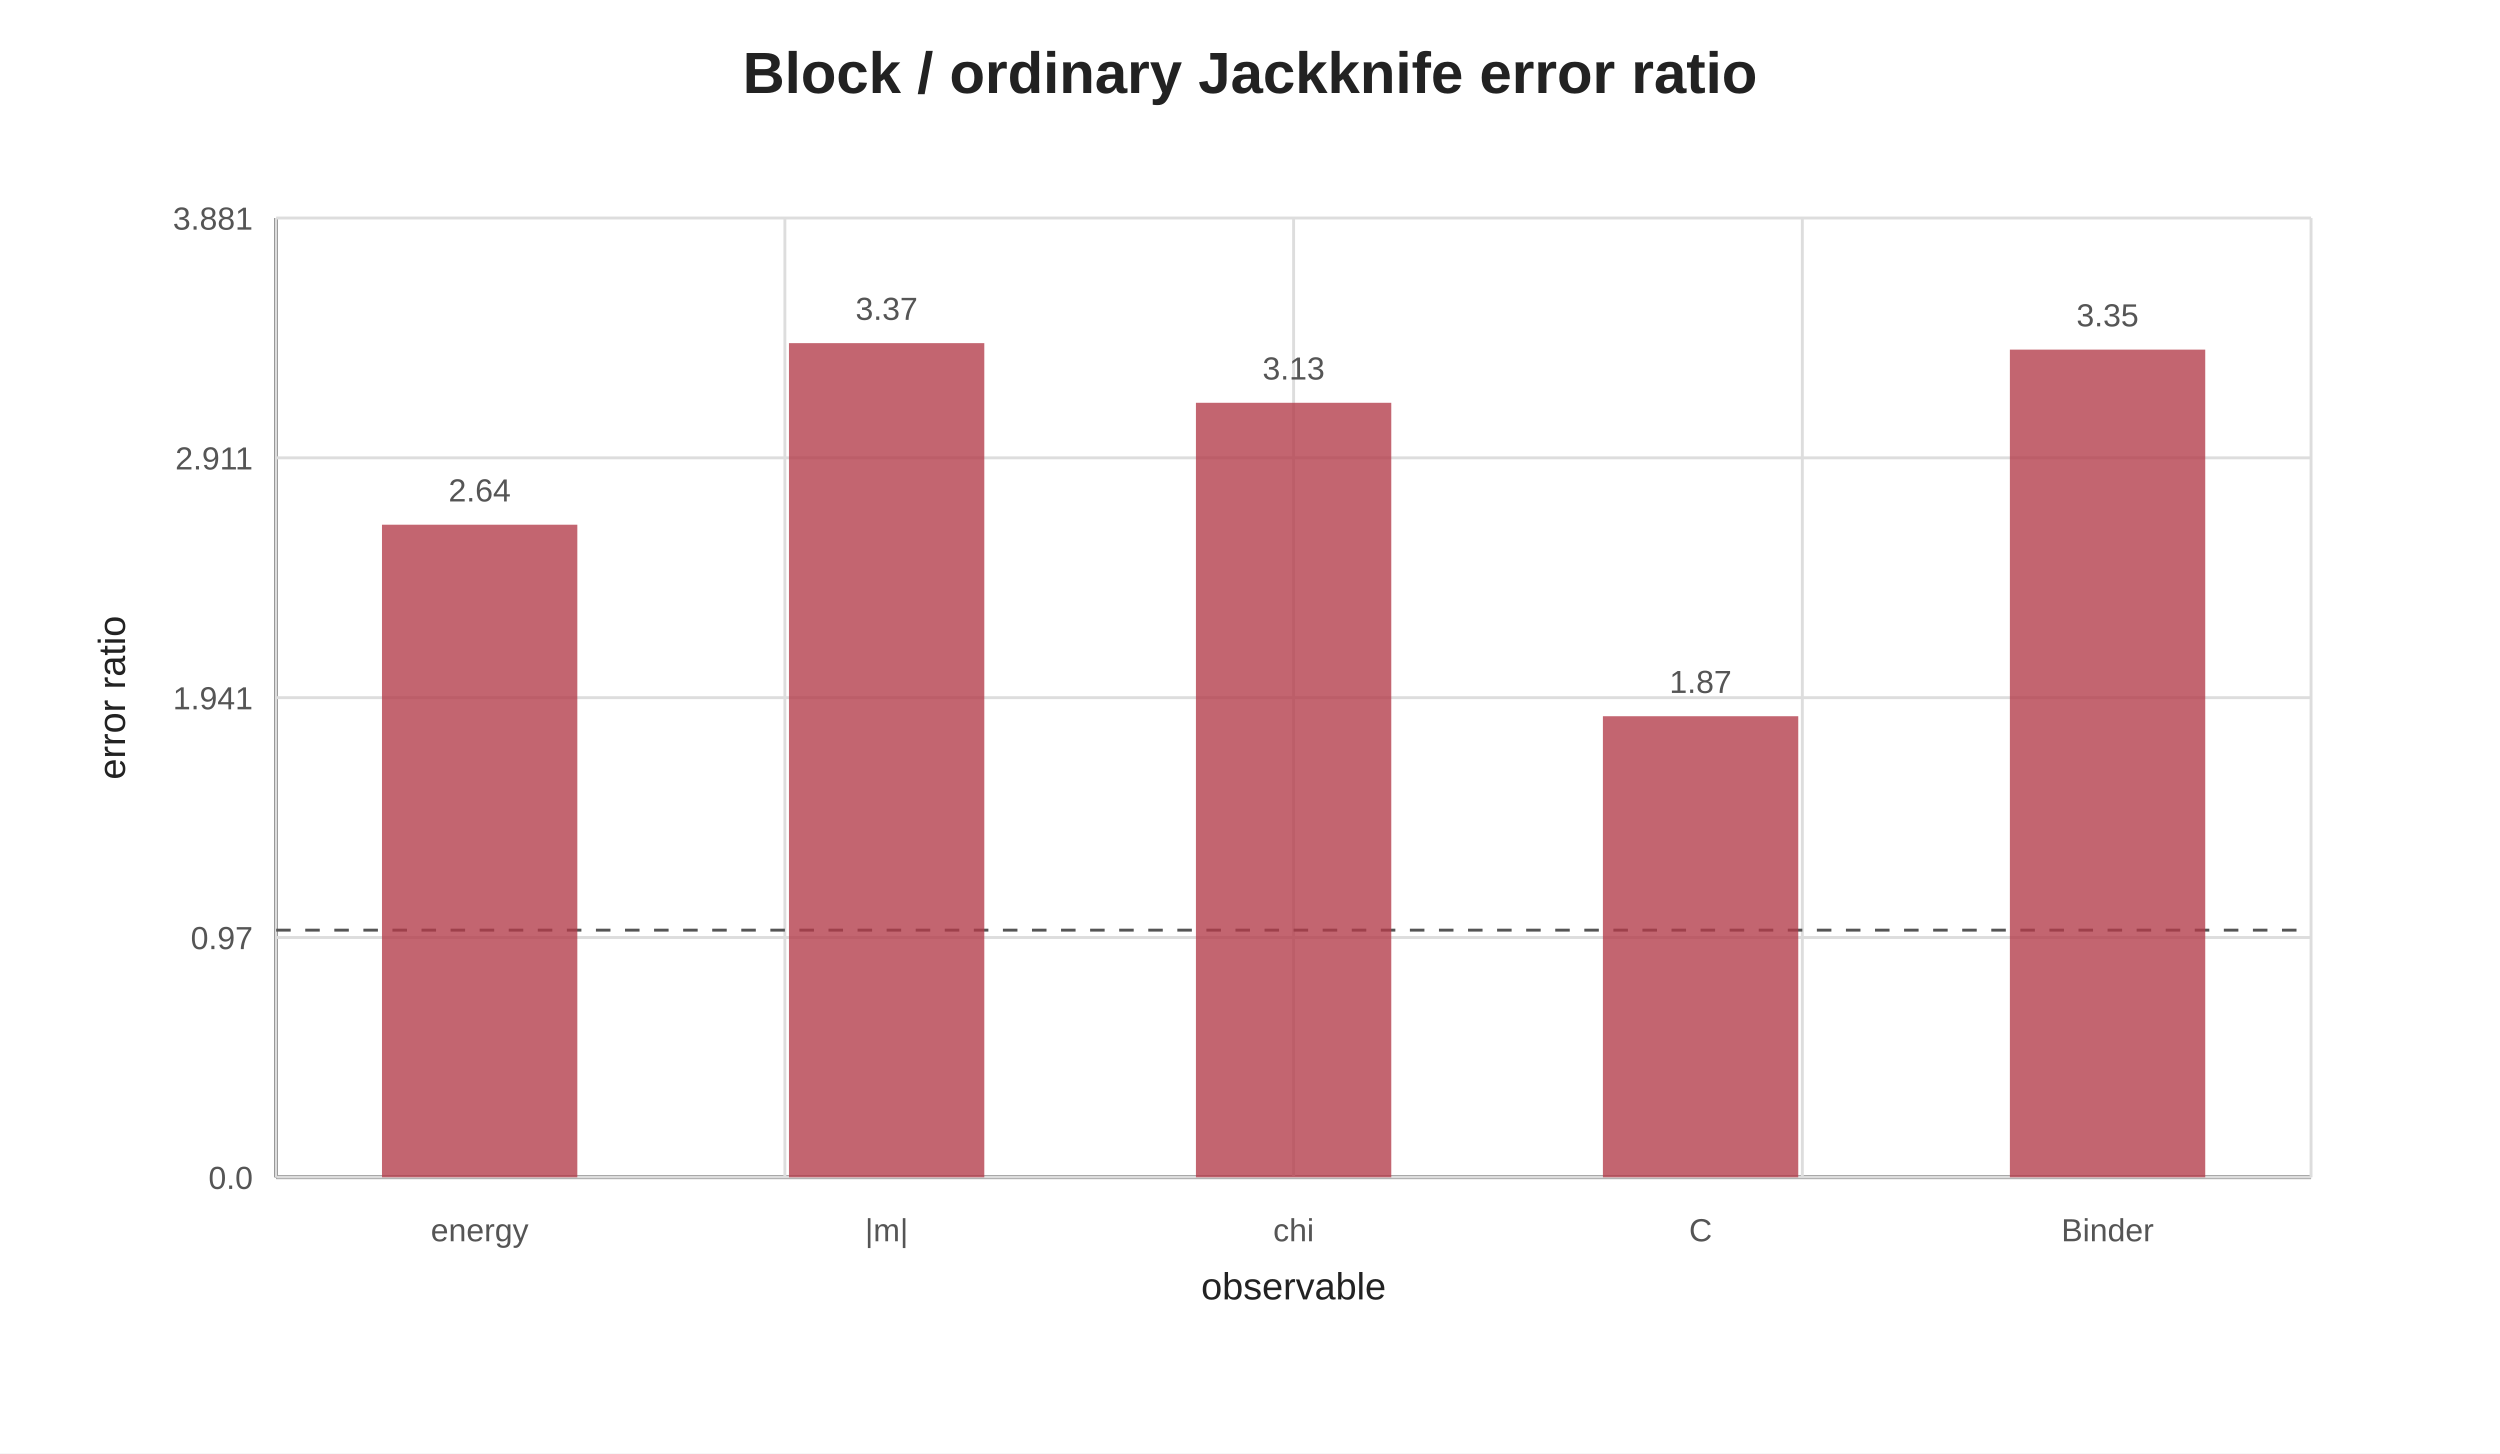
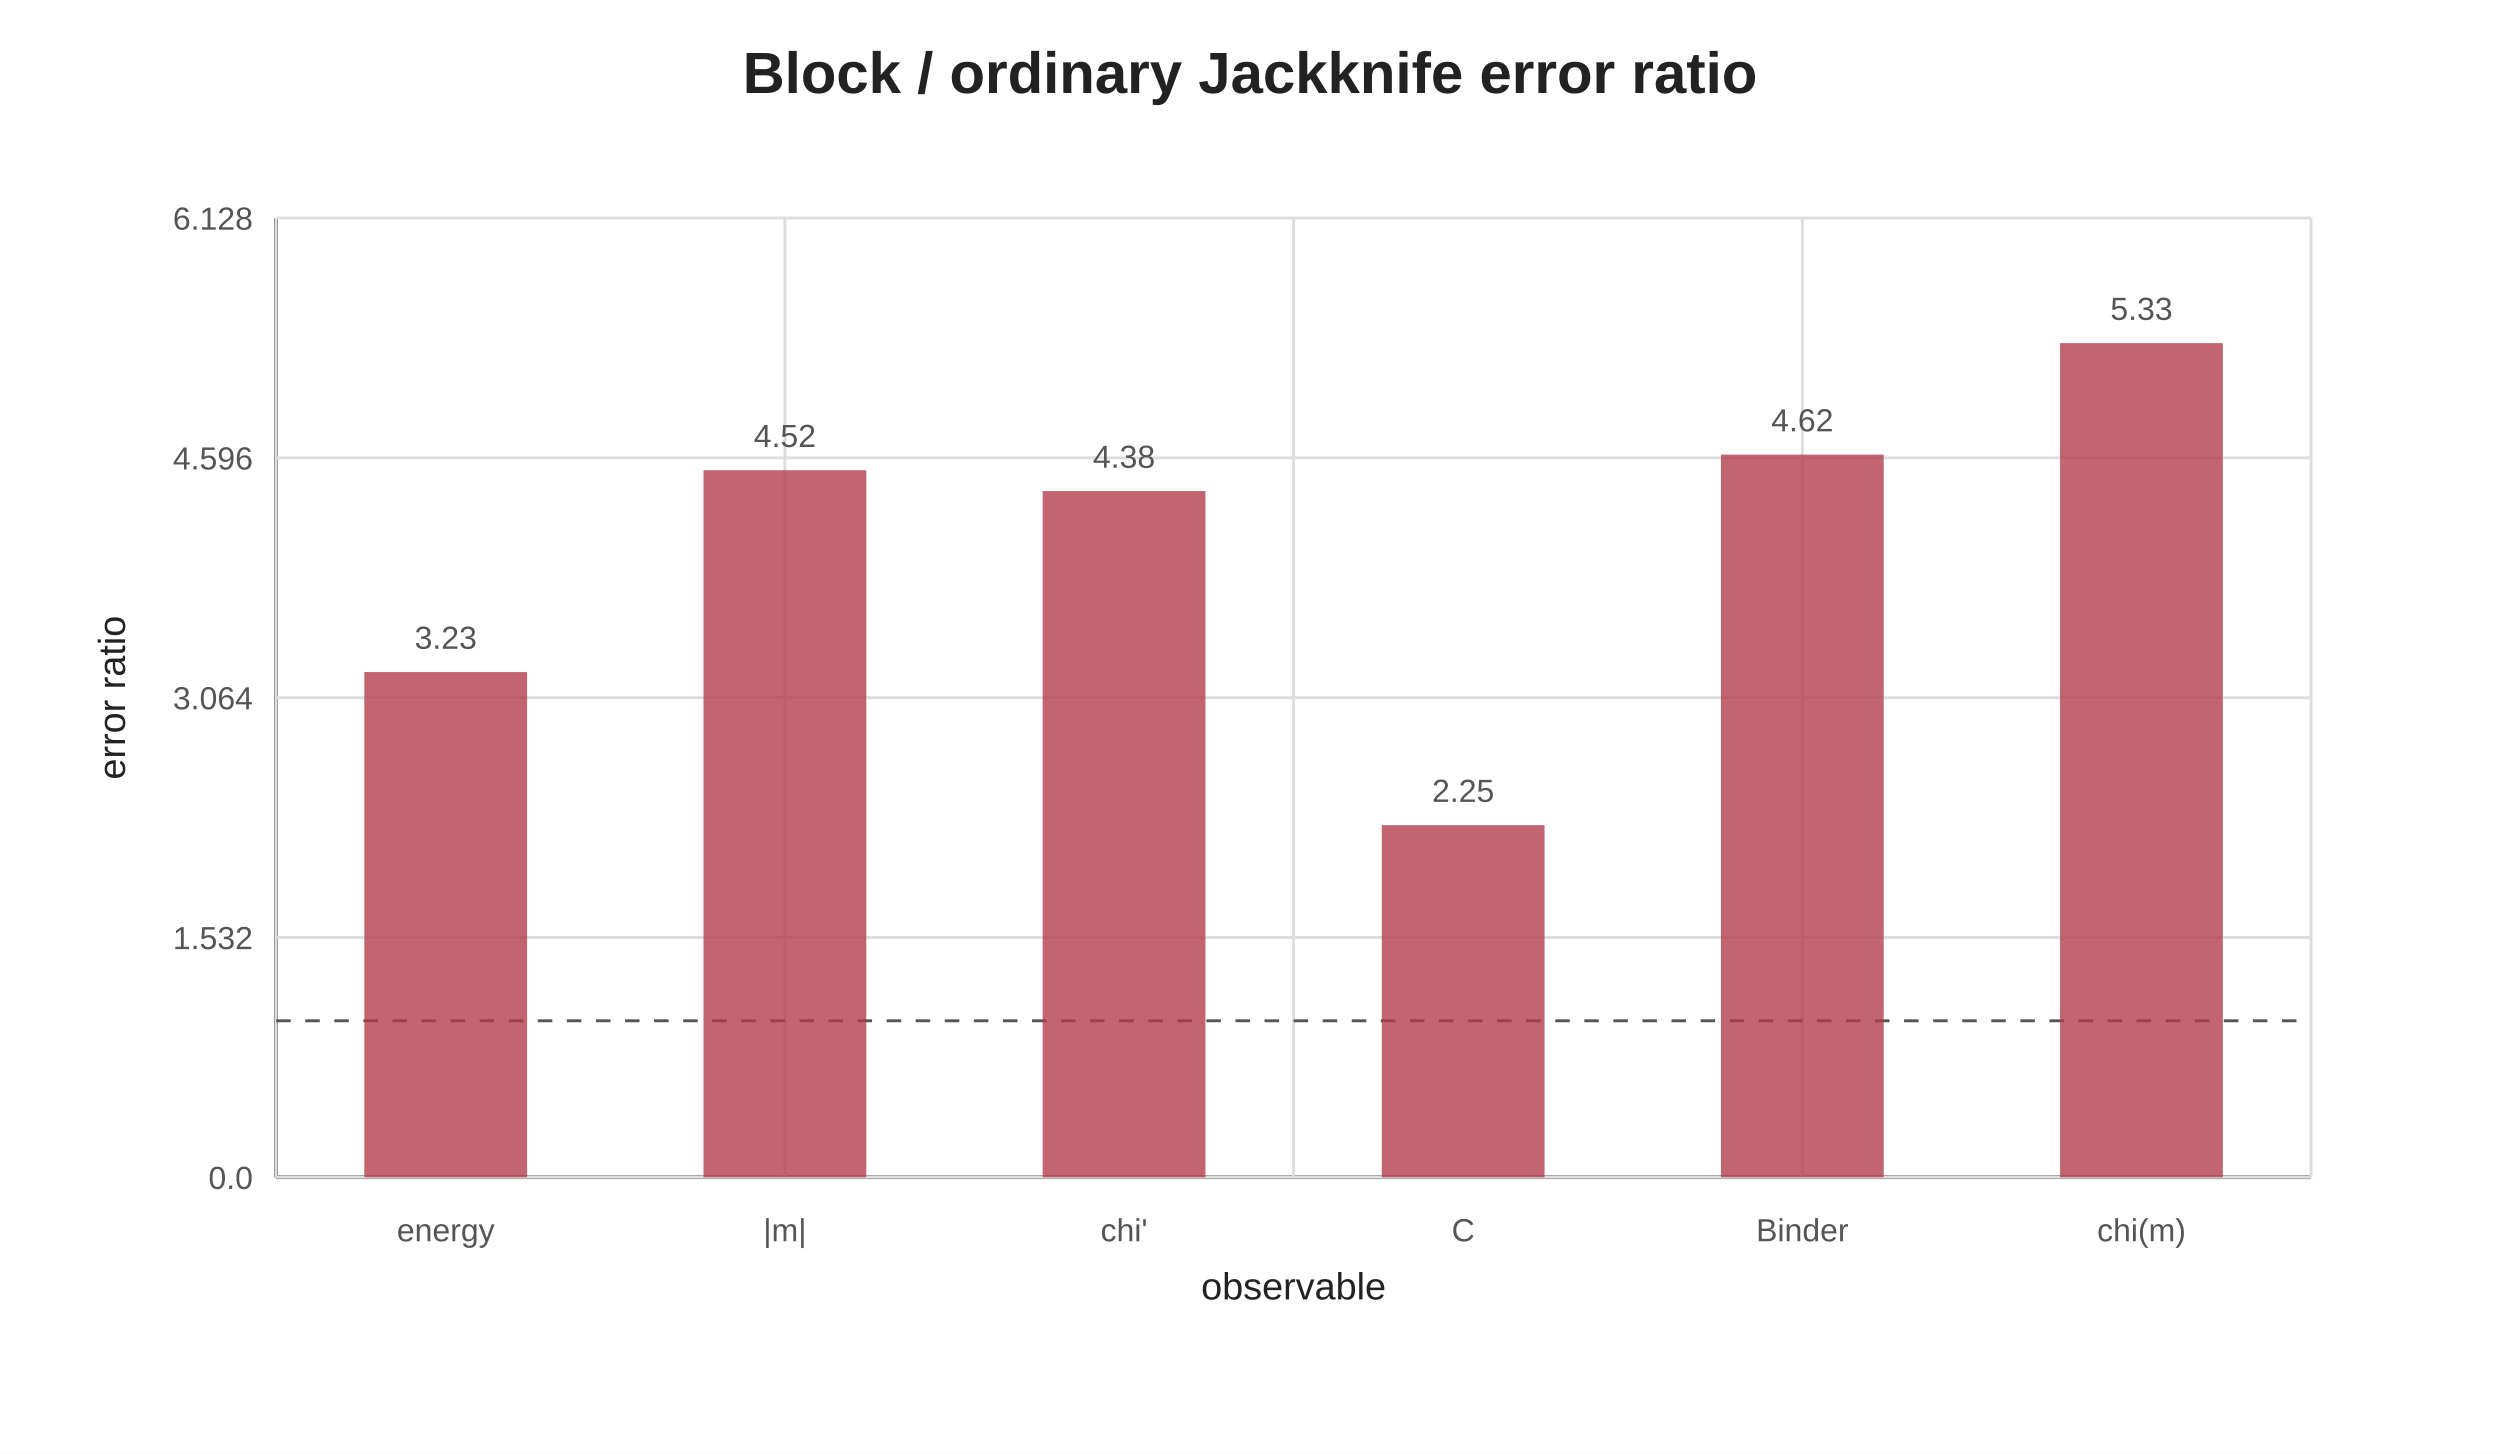
<svg xmlns="http://www.w3.org/2000/svg" width="860" height="500" viewBox="0 0 860 500">
  <rect width="100%" height="100%" fill="white" />
  <style>
    text { font-family: Arial, Helvetica, sans-serif; fill: #222; }
    .title { font-size: 20px; font-weight: bold; }
    .label { font-size: 13px; }
    .tick { font-size: 11px; fill: #555; }
    .axis { stroke: #222; stroke-width: 1.2; }
    .grid { stroke: #ddd; stroke-width: 1; }
  </style>
  <text class="title" x="430" y="32" text-anchor="middle">Block / ordinary Jackknife error ratio</text>
  <line class="axis" x1="95" y1="405" x2="795" y2="405" />
  <line class="axis" x1="95" y1="75" x2="95" y2="405" />
  <line class="grid" x1="95.0" y1="75" x2="95.0" y2="405" />
  <line class="grid" x1="270.0" y1="75" x2="270.0" y2="405" />
  <line class="grid" x1="445.0" y1="75" x2="445.0" y2="405" />
  <line class="grid" x1="620.0" y1="75" x2="620.0" y2="405" />
  <line class="grid" x1="795.0" y1="75" x2="795.0" y2="405" />
  <line class="grid" x1="95" y1="405.0" x2="795" y2="405.0" />
  <text class="tick" x="87" y="409.0" text-anchor="end">0.0</text>
  <line class="grid" x1="95" y1="322.5" x2="795" y2="322.5" />
-   <text class="tick" x="87" y="326.5" text-anchor="end">0.97</text>
+   <text class="tick" x="87" y="326.5" text-anchor="end">1.532</text>
  <line class="grid" x1="95" y1="240.0" x2="795" y2="240.0" />
-   <text class="tick" x="87" y="244.0" text-anchor="end">1.941</text>
+   <text class="tick" x="87" y="244.0" text-anchor="end">3.064</text>
  <line class="grid" x1="95" y1="157.5" x2="795" y2="157.5" />
-   <text class="tick" x="87" y="161.5" text-anchor="end">2.911</text>
+   <text class="tick" x="87" y="161.5" text-anchor="end">4.596</text>
  <line class="grid" x1="95" y1="75.0" x2="795" y2="75.0" />
-   <text class="tick" x="87" y="79.0" text-anchor="end">3.881</text>
+   <text class="tick" x="87" y="79.0" text-anchor="end">6.128</text>
  <text class="label" x="445.0" y="447" text-anchor="middle">observable</text>
  <text class="label" transform="translate(43, 240.0) rotate(-90)" text-anchor="middle">error ratio</text>
-   <line x1="95" y1="319.97" x2="795" y2="319.97" stroke="#555" stroke-dasharray="5,5" />
-   <rect x="131.4" y="180.5" width="67.2" height="224.5" fill="#b23a48" opacity="0.78" />
-   <text class="tick" x="165.0" y="427" text-anchor="middle">energy</text>
-   <text class="tick" x="165.0" y="172.5" text-anchor="middle">2.64</text>
-   <rect x="271.4" y="118.04" width="67.2" height="286.96" fill="#b23a48" opacity="0.78" />
-   <text class="tick" x="305.0" y="427" text-anchor="middle">|m|</text>
-   <text class="tick" x="305.0" y="110.04" text-anchor="middle">3.37</text>
-   <rect x="411.4" y="138.56" width="67.2" height="266.44" fill="#b23a48" opacity="0.78" />
-   <text class="tick" x="445.0" y="427" text-anchor="middle">chi</text>
-   <text class="tick" x="445.0" y="130.56" text-anchor="middle">3.13</text>
-   <rect x="551.4" y="246.38" width="67.2" height="158.62" fill="#b23a48" opacity="0.78" />
-   <text class="tick" x="585.0" y="427" text-anchor="middle">C</text>
-   <text class="tick" x="585.0" y="238.38" text-anchor="middle">1.87</text>
-   <rect x="691.4" y="120.27" width="67.2" height="284.73" fill="#b23a48" opacity="0.78" />
-   <text class="tick" x="725.0" y="427" text-anchor="middle">Binder</text>
-   <text class="tick" x="725.0" y="112.27" text-anchor="middle">3.35</text>
+   <line x1="95" y1="351.15" x2="795" y2="351.15" stroke="#555" stroke-dasharray="5,5" />
+   <rect x="125.33" y="231.19" width="56.0" height="173.81" fill="#b23a48" opacity="0.78" />
+   <text class="tick" x="153.33" y="427" text-anchor="middle">energy</text>
+   <text class="tick" x="153.33" y="223.19" text-anchor="middle">3.23</text>
+   <rect x="242.0" y="161.76" width="56.0" height="243.24" fill="#b23a48" opacity="0.78" />
+   <text class="tick" x="270.0" y="427" text-anchor="middle">|m|</text>
+   <text class="tick" x="270.0" y="153.76" text-anchor="middle">4.52</text>
+   <rect x="358.67" y="168.93" width="56.0" height="236.07" fill="#b23a48" opacity="0.78" />
+   <text class="tick" x="386.67" y="427" text-anchor="middle">chi'</text>
+   <text class="tick" x="386.67" y="160.93" text-anchor="middle">4.38</text>
+   <rect x="475.33" y="283.84" width="56.0" height="121.16" fill="#b23a48" opacity="0.78" />
+   <text class="tick" x="503.33" y="427" text-anchor="middle">C</text>
+   <text class="tick" x="503.33" y="275.84" text-anchor="middle">2.25</text>
+   <rect x="592.0" y="156.38" width="56.0" height="248.62" fill="#b23a48" opacity="0.78" />
+   <text class="tick" x="620.0" y="427" text-anchor="middle">Binder</text>
+   <text class="tick" x="620.0" y="148.38" text-anchor="middle">4.62</text>
+   <rect x="708.67" y="118.04" width="56.0" height="286.96" fill="#b23a48" opacity="0.78" />
+   <text class="tick" x="736.67" y="427" text-anchor="middle">chi(m)</text>
+   <text class="tick" x="736.67" y="110.04" text-anchor="middle">5.33</text>
</svg>
